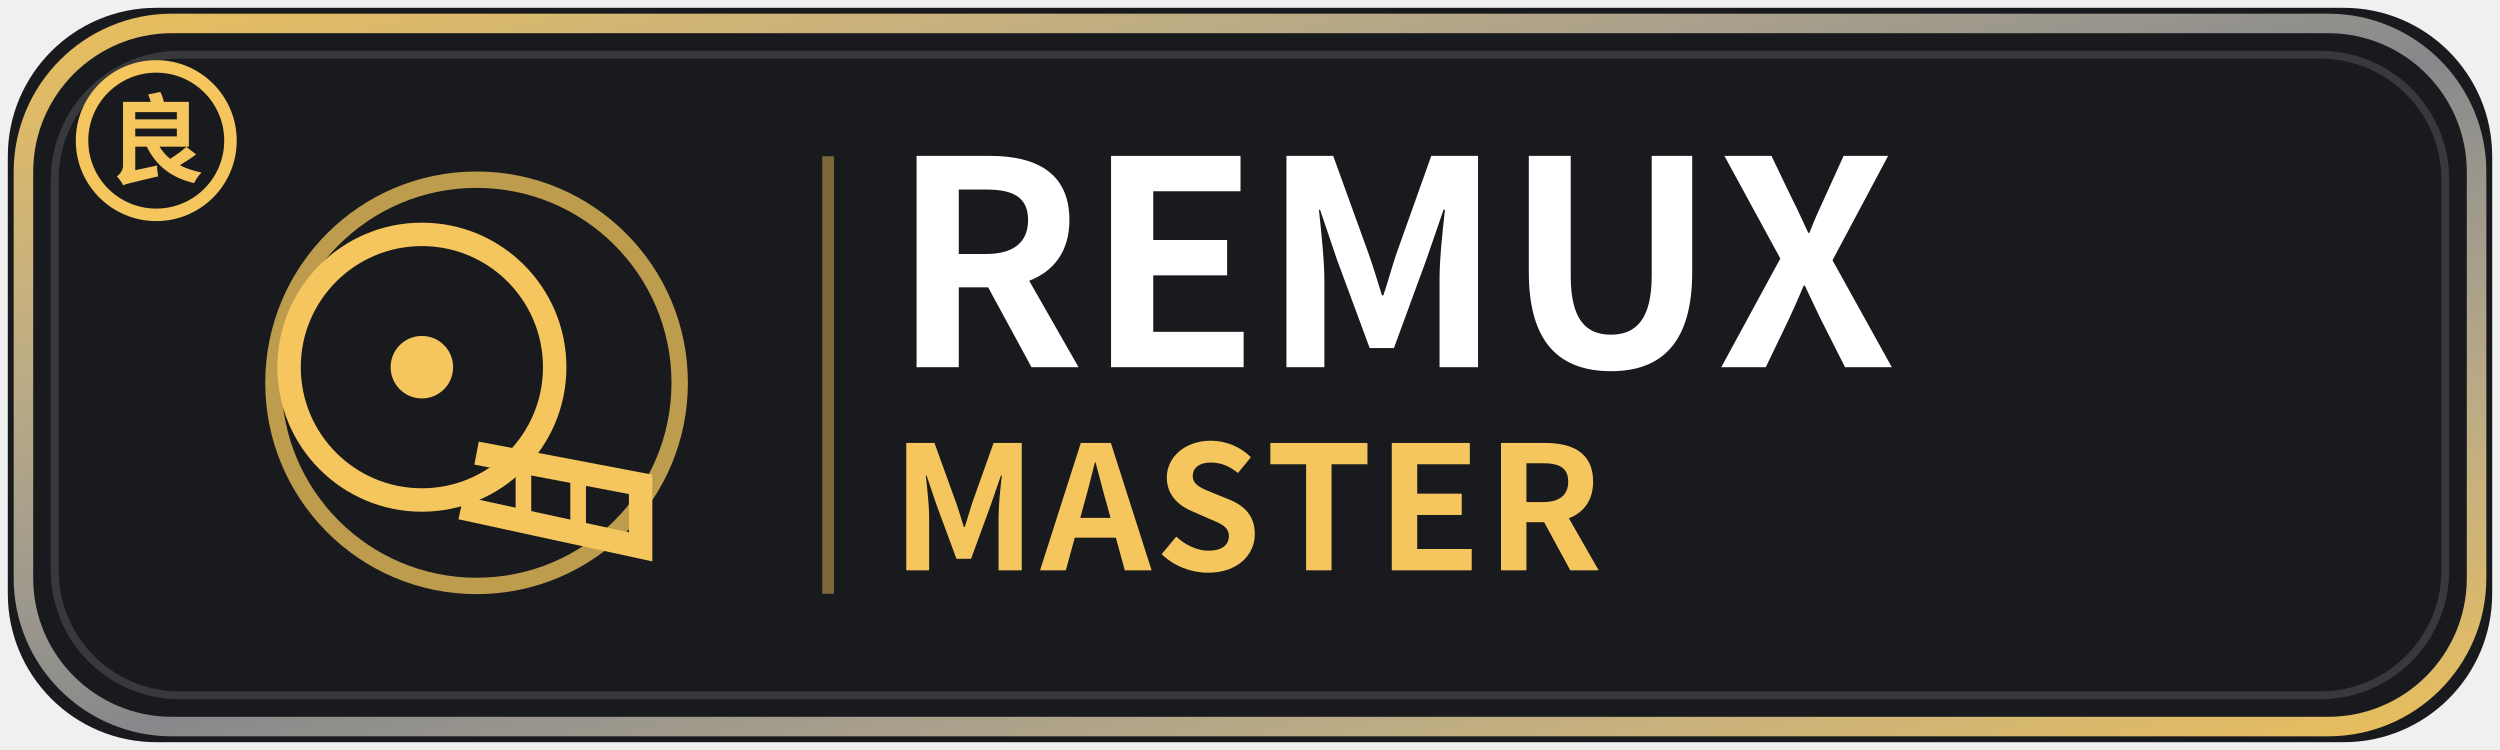
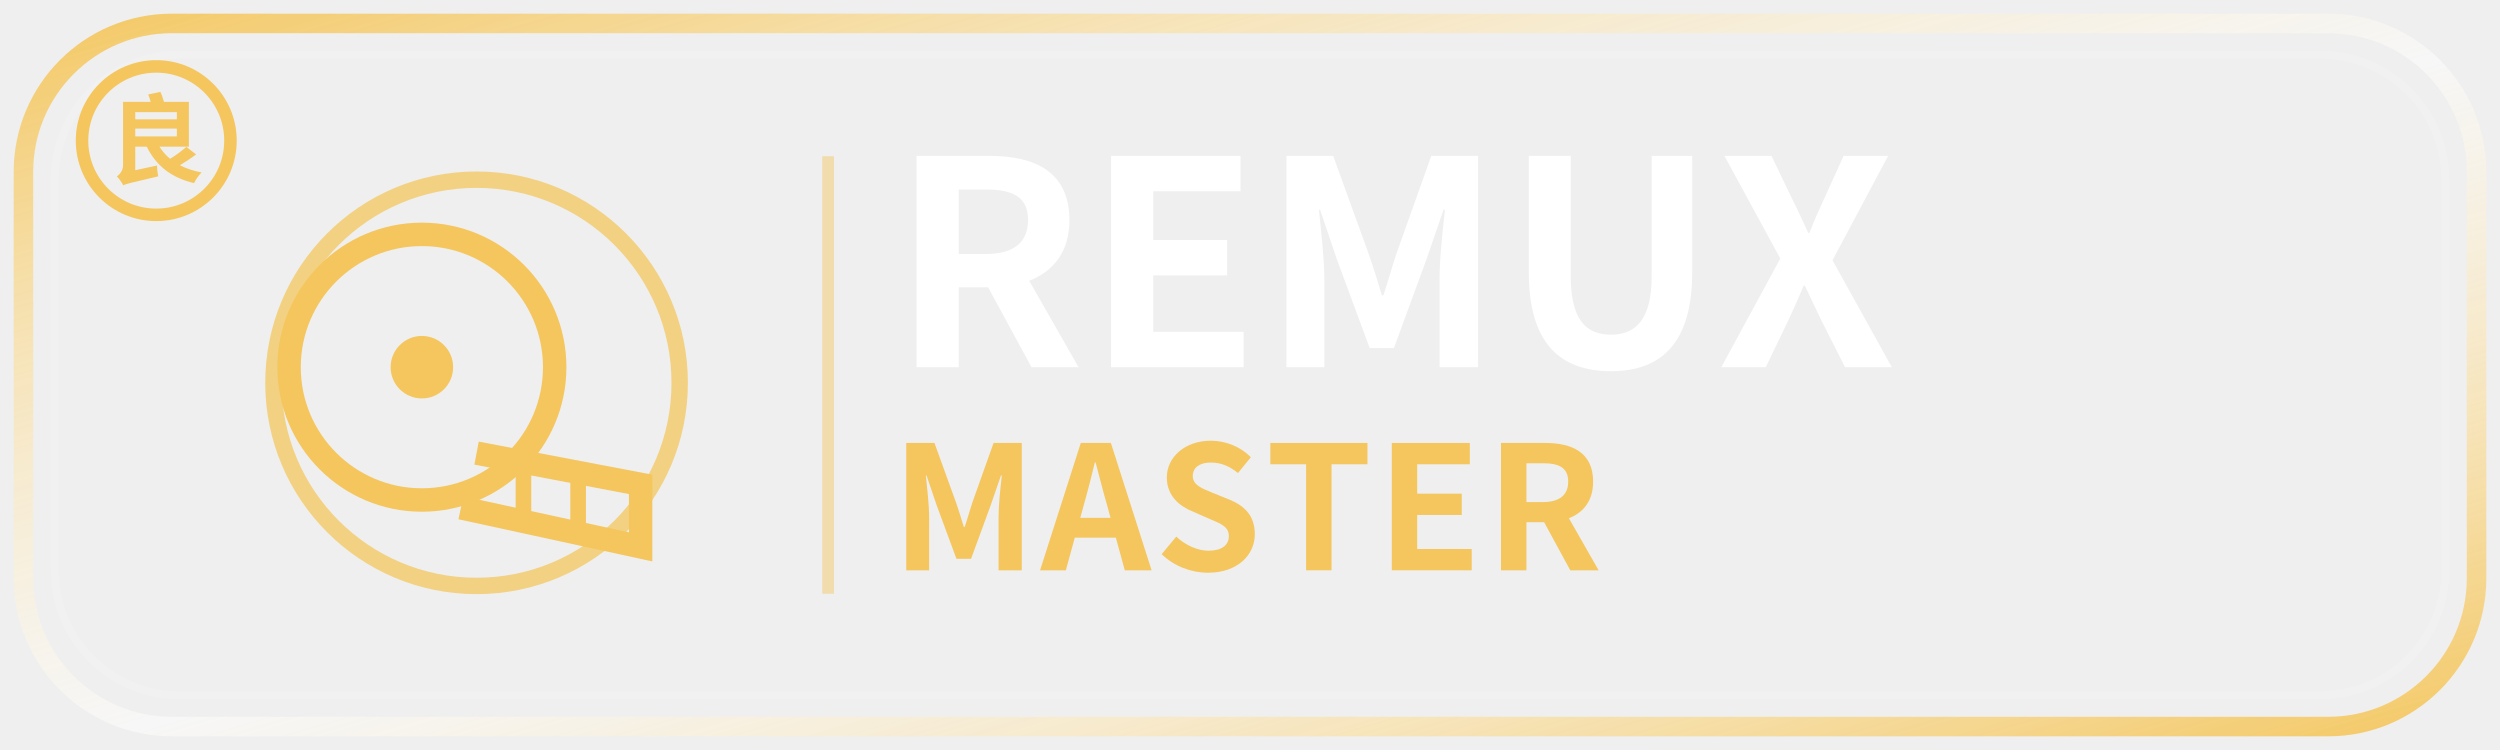
<svg xmlns="http://www.w3.org/2000/svg" width="320" height="96" viewBox="0 0 320 96" preserveAspectRatio="xMidYMid meet" overflow="hidden">
-   <rect x="1" y="1" width="318" height="94" rx="19" fill="#101216" fill-opacity="0.96" />
+   <rect x="0" y="0" width="320" height="96" fill="#000000" fill-opacity="0.004" />
  <defs>
    <linearGradient id="edge" x1="0" y1="0" x2="1" y2="1">
      <stop offset="0" stop-color="#F4C65D" stop-opacity=".95" />
      <stop offset=".52" stop-color="#FFFFFF" stop-opacity=".48" />
      <stop offset="1" stop-color="#F4C65D" stop-opacity=".95" />
    </linearGradient>
  </defs>
  <rect x="3" y="3" width="314" height="90" rx="19" fill="none" stroke="url(#edge)" stroke-width="2.5" />
  <rect x="7" y="7" width="306" height="82" rx="16" fill="none" stroke="#FFFFFF" stroke-opacity=".14" stroke-width="1" />
  <circle cx="20" cy="18" r="9.5" fill="none" stroke="#F4C65D" stroke-width="1.6" />
  <g aria-label="良" fill="#F4C65D" transform="translate(13.75 22.5) scale(0.0125 -0.0125)">
    <path d="M711 483V403H285V483ZM711 578H285V652H711ZM162 -98C191 -82 239 -72 520 -6C514 20 508 71 508 105L285 57V298H403C498 105 651 -19 887 -75C902 -42 937 8 964 34C880 50 806 75 742 108C797 141 857 180 908 219L808 296C765 257 701 210 642 174C598 210 562 251 533 298H834V757H579C570 790 557 829 542 859L418 833C427 810 436 783 443 757H160V105C160 51 122 12 97 -7C117 -26 151 -72 162 -98Z" transform="translate(0 0)" />
  </g>
  <circle cx="61" cy="49" r="26" fill="none" stroke="#F4C65D" stroke-width="2.1" stroke-opacity=".75" />
  <circle cx="54" cy="47" r="17" fill="none" stroke="#F4C65D" stroke-width="3" />
  <circle cx="54" cy="47" r="4" fill="#F4C65D" />
  <path d="M61 58l21 4v8l-23-5" fill="none" stroke="#F4C65D" stroke-width="3" />
  <path d="M67 60v7M74 61v7" stroke="#F4C65D" stroke-width="2" />
  <path d="M106 20v56" stroke="#F4C65D" stroke-opacity=".45" stroke-width="1.5" />
  <g aria-label="REMUX" fill="#FFFFFF" transform="translate(114 47) scale(0.0365 -0.0365)">
    <path d="M239 397V623H335C430 623 482 596 482 516C482 437 430 397 335 397ZM494 0H659L486 303C571 336 627 405 627 516C627 686 504 741 348 741H91V0H239V280H342Z" transform="translate(0 0)" />
    <path d="M91 0H556V124H239V322H498V446H239V617H545V741H91Z" transform="translate(682 0)" />
    <path d="M91 0H224V309C224 380 212 482 205 552H209L268 378L383 67H468L582 378L642 552H647C639 482 628 380 628 309V0H763V741H599L475 393C460 348 447 299 431 252H426C411 299 397 348 381 393L255 741H91Z" transform="translate(1297 0)" />
    <path d="M376 -14C556 -14 661 88 661 333V741H519V320C519 166 462 114 376 114C289 114 235 166 235 320V741H88V333C88 88 194 -14 376 -14Z" transform="translate(2150 0)" />
    <path d="M15 0H171L250 164C268 202 285 241 304 286H308C329 241 348 202 366 164L449 0H613L405 375L600 741H444L374 587C358 553 342 517 324 471H320C298 517 283 553 265 587L191 741H26L222 381Z" transform="translate(2898 0)" />
  </g>
  <g aria-label="MASTER" fill="#F4C65D" transform="translate(114 73) scale(0.022 -0.022)">
    <path d="M91 0H224V309C224 380 212 482 205 552H209L268 378L383 67H468L582 378L642 552H647C639 482 628 380 628 309V0H763V741H599L475 393C460 348 447 299 431 252H426C411 299 397 348 381 393L255 741H91Z" transform="translate(0 0)" />
    <path d="M-4 0H146L198 190H437L489 0H645L408 741H233ZM230 305 252 386C274 463 295 547 315 628H319C341 549 361 463 384 386L406 305Z" transform="translate(873.4545 0)" />
    <path d="M312 -14C483 -14 584 89 584 210C584 317 525 375 435 412L338 451C275 477 223 496 223 549C223 598 263 627 328 627C390 627 439 604 486 566L561 658C501 719 415 754 328 754C179 754 72 660 72 540C72 432 148 372 223 342L321 299C387 271 433 254 433 199C433 147 392 114 315 114C250 114 179 147 127 196L42 94C114 24 213 -14 312 -14Z" transform="translate(1534.909 0)" />
    <path d="M238 0H386V617H595V741H30V617H238Z" transform="translate(2179.364 0)" />
    <path d="M91 0H556V124H239V322H498V446H239V617H545V741H91Z" transform="translate(2824.818 0)" />
    <path d="M239 397V623H335C430 623 482 596 482 516C482 437 430 397 335 397ZM494 0H659L486 303C571 336 627 405 627 516C627 686 504 741 348 741H91V0H239V280H342Z" transform="translate(3460.273 0)" />
  </g>
</svg>
